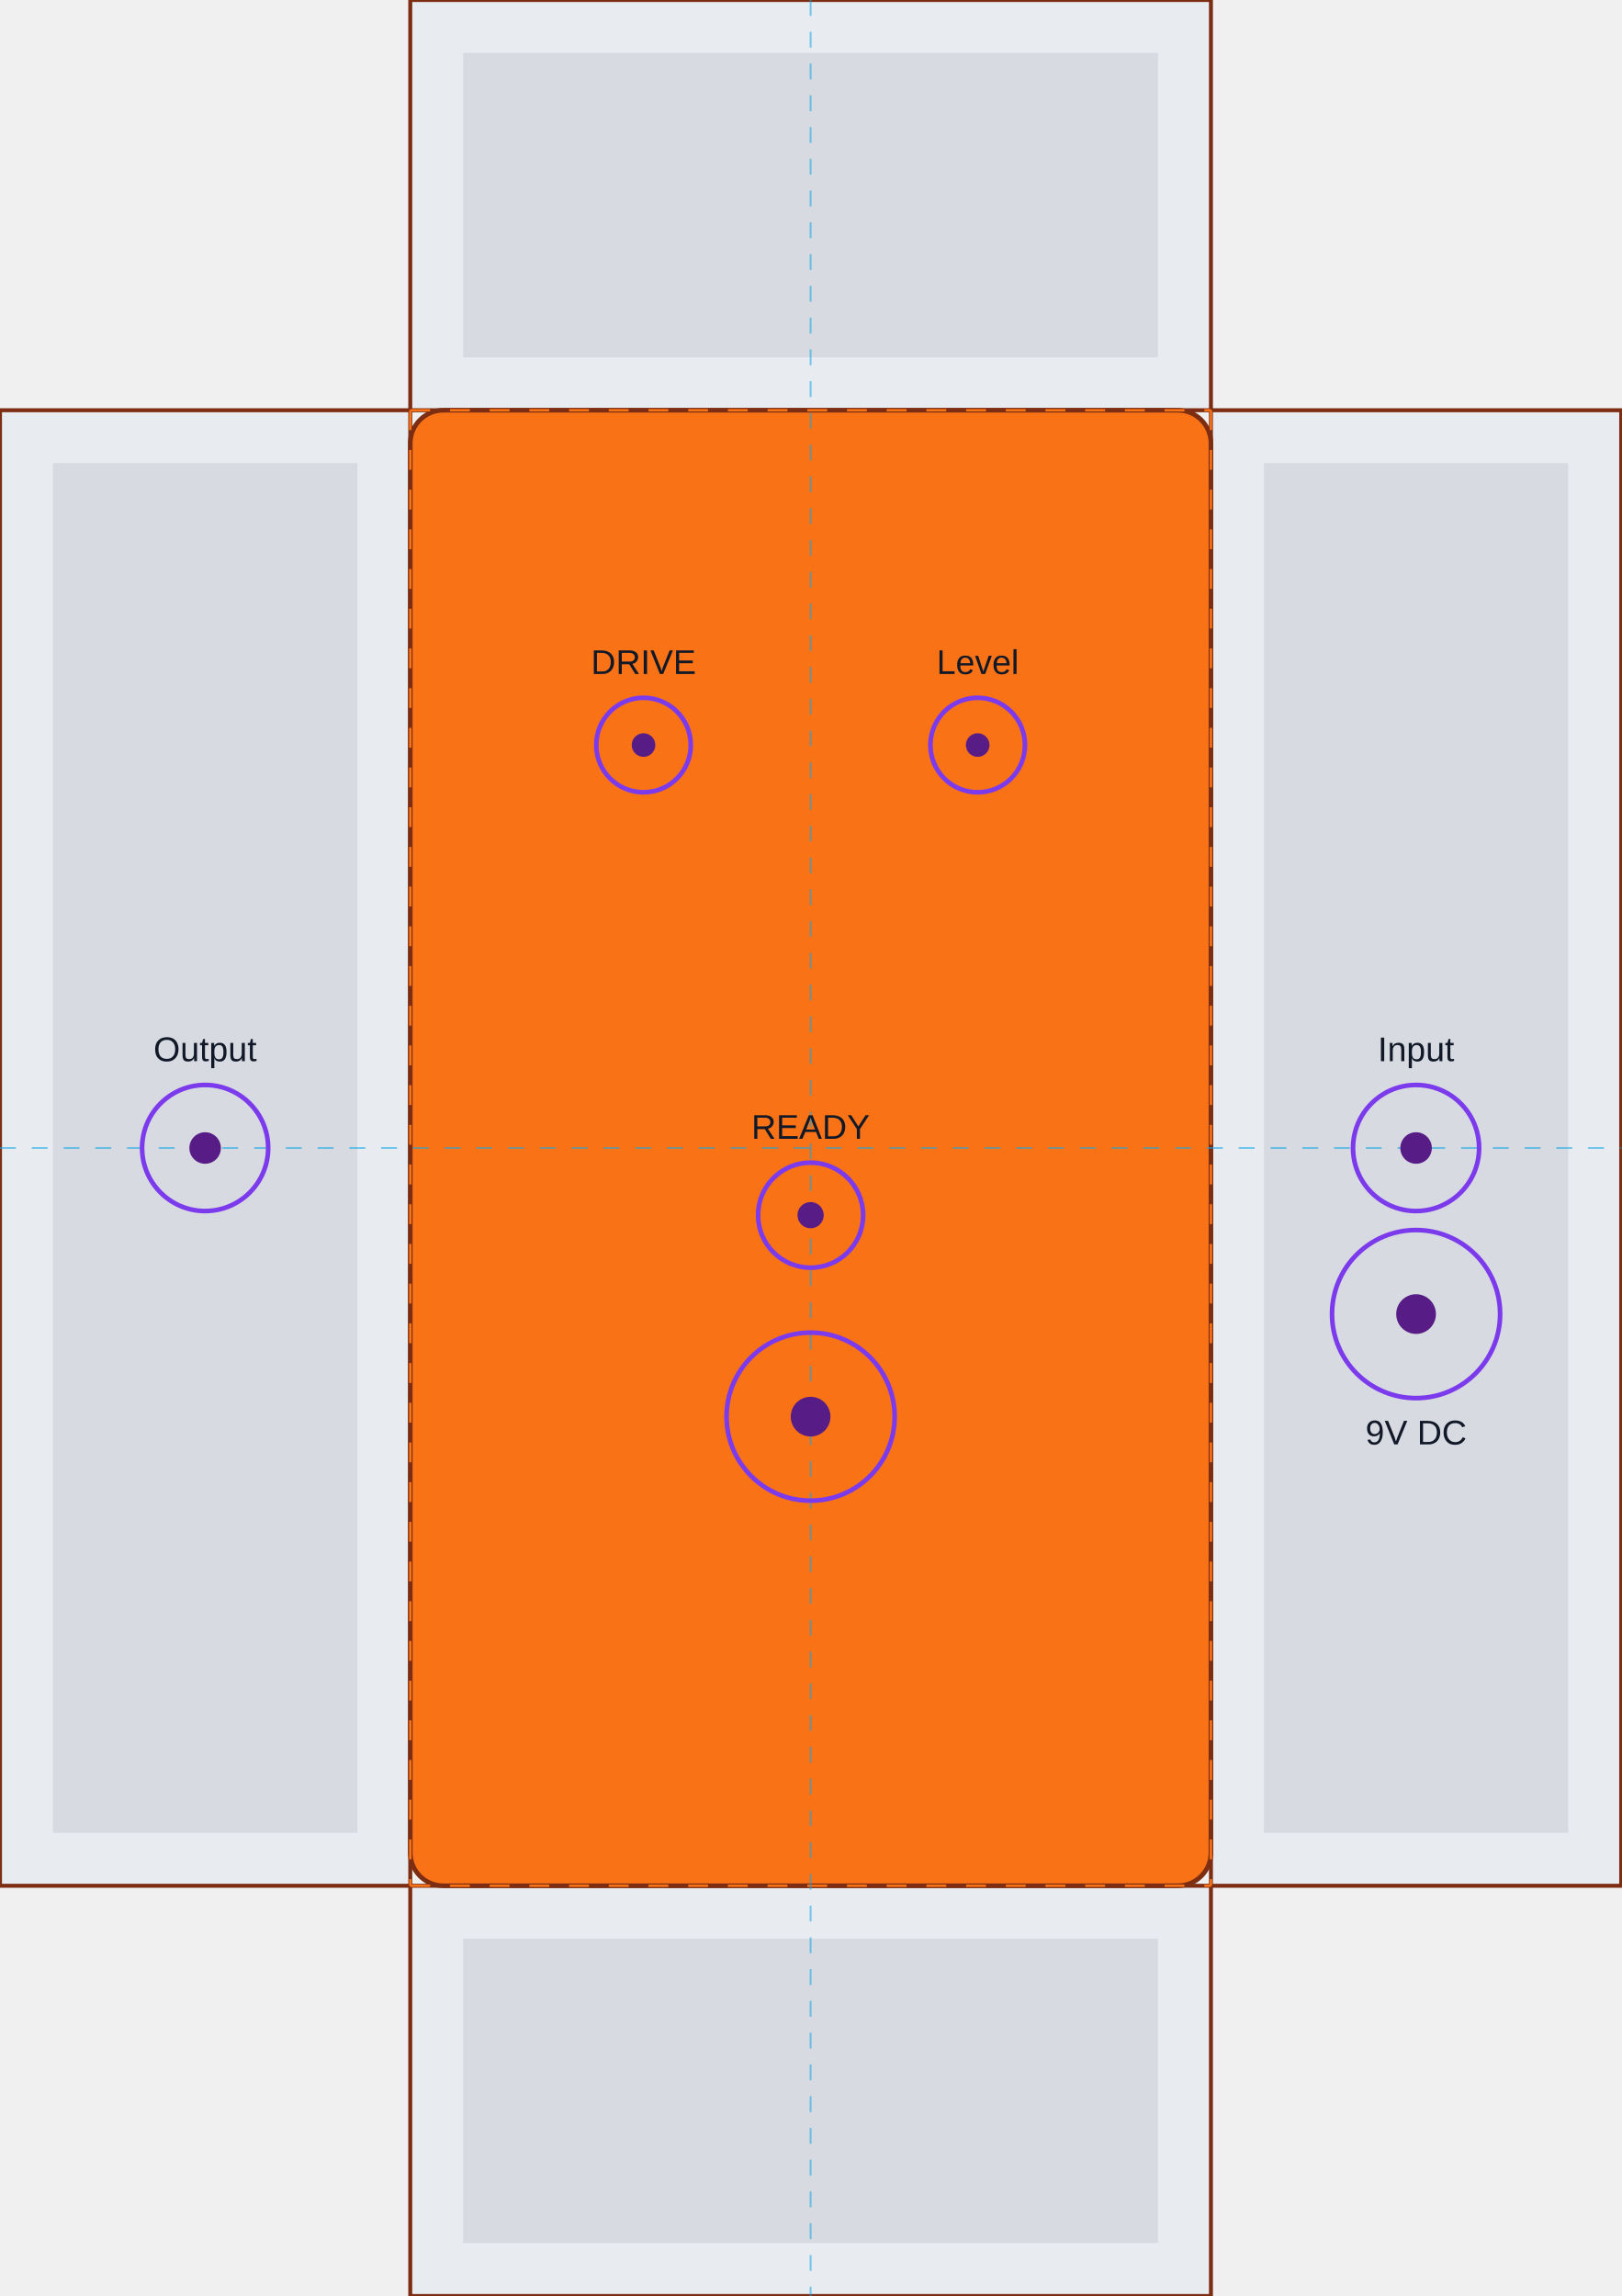
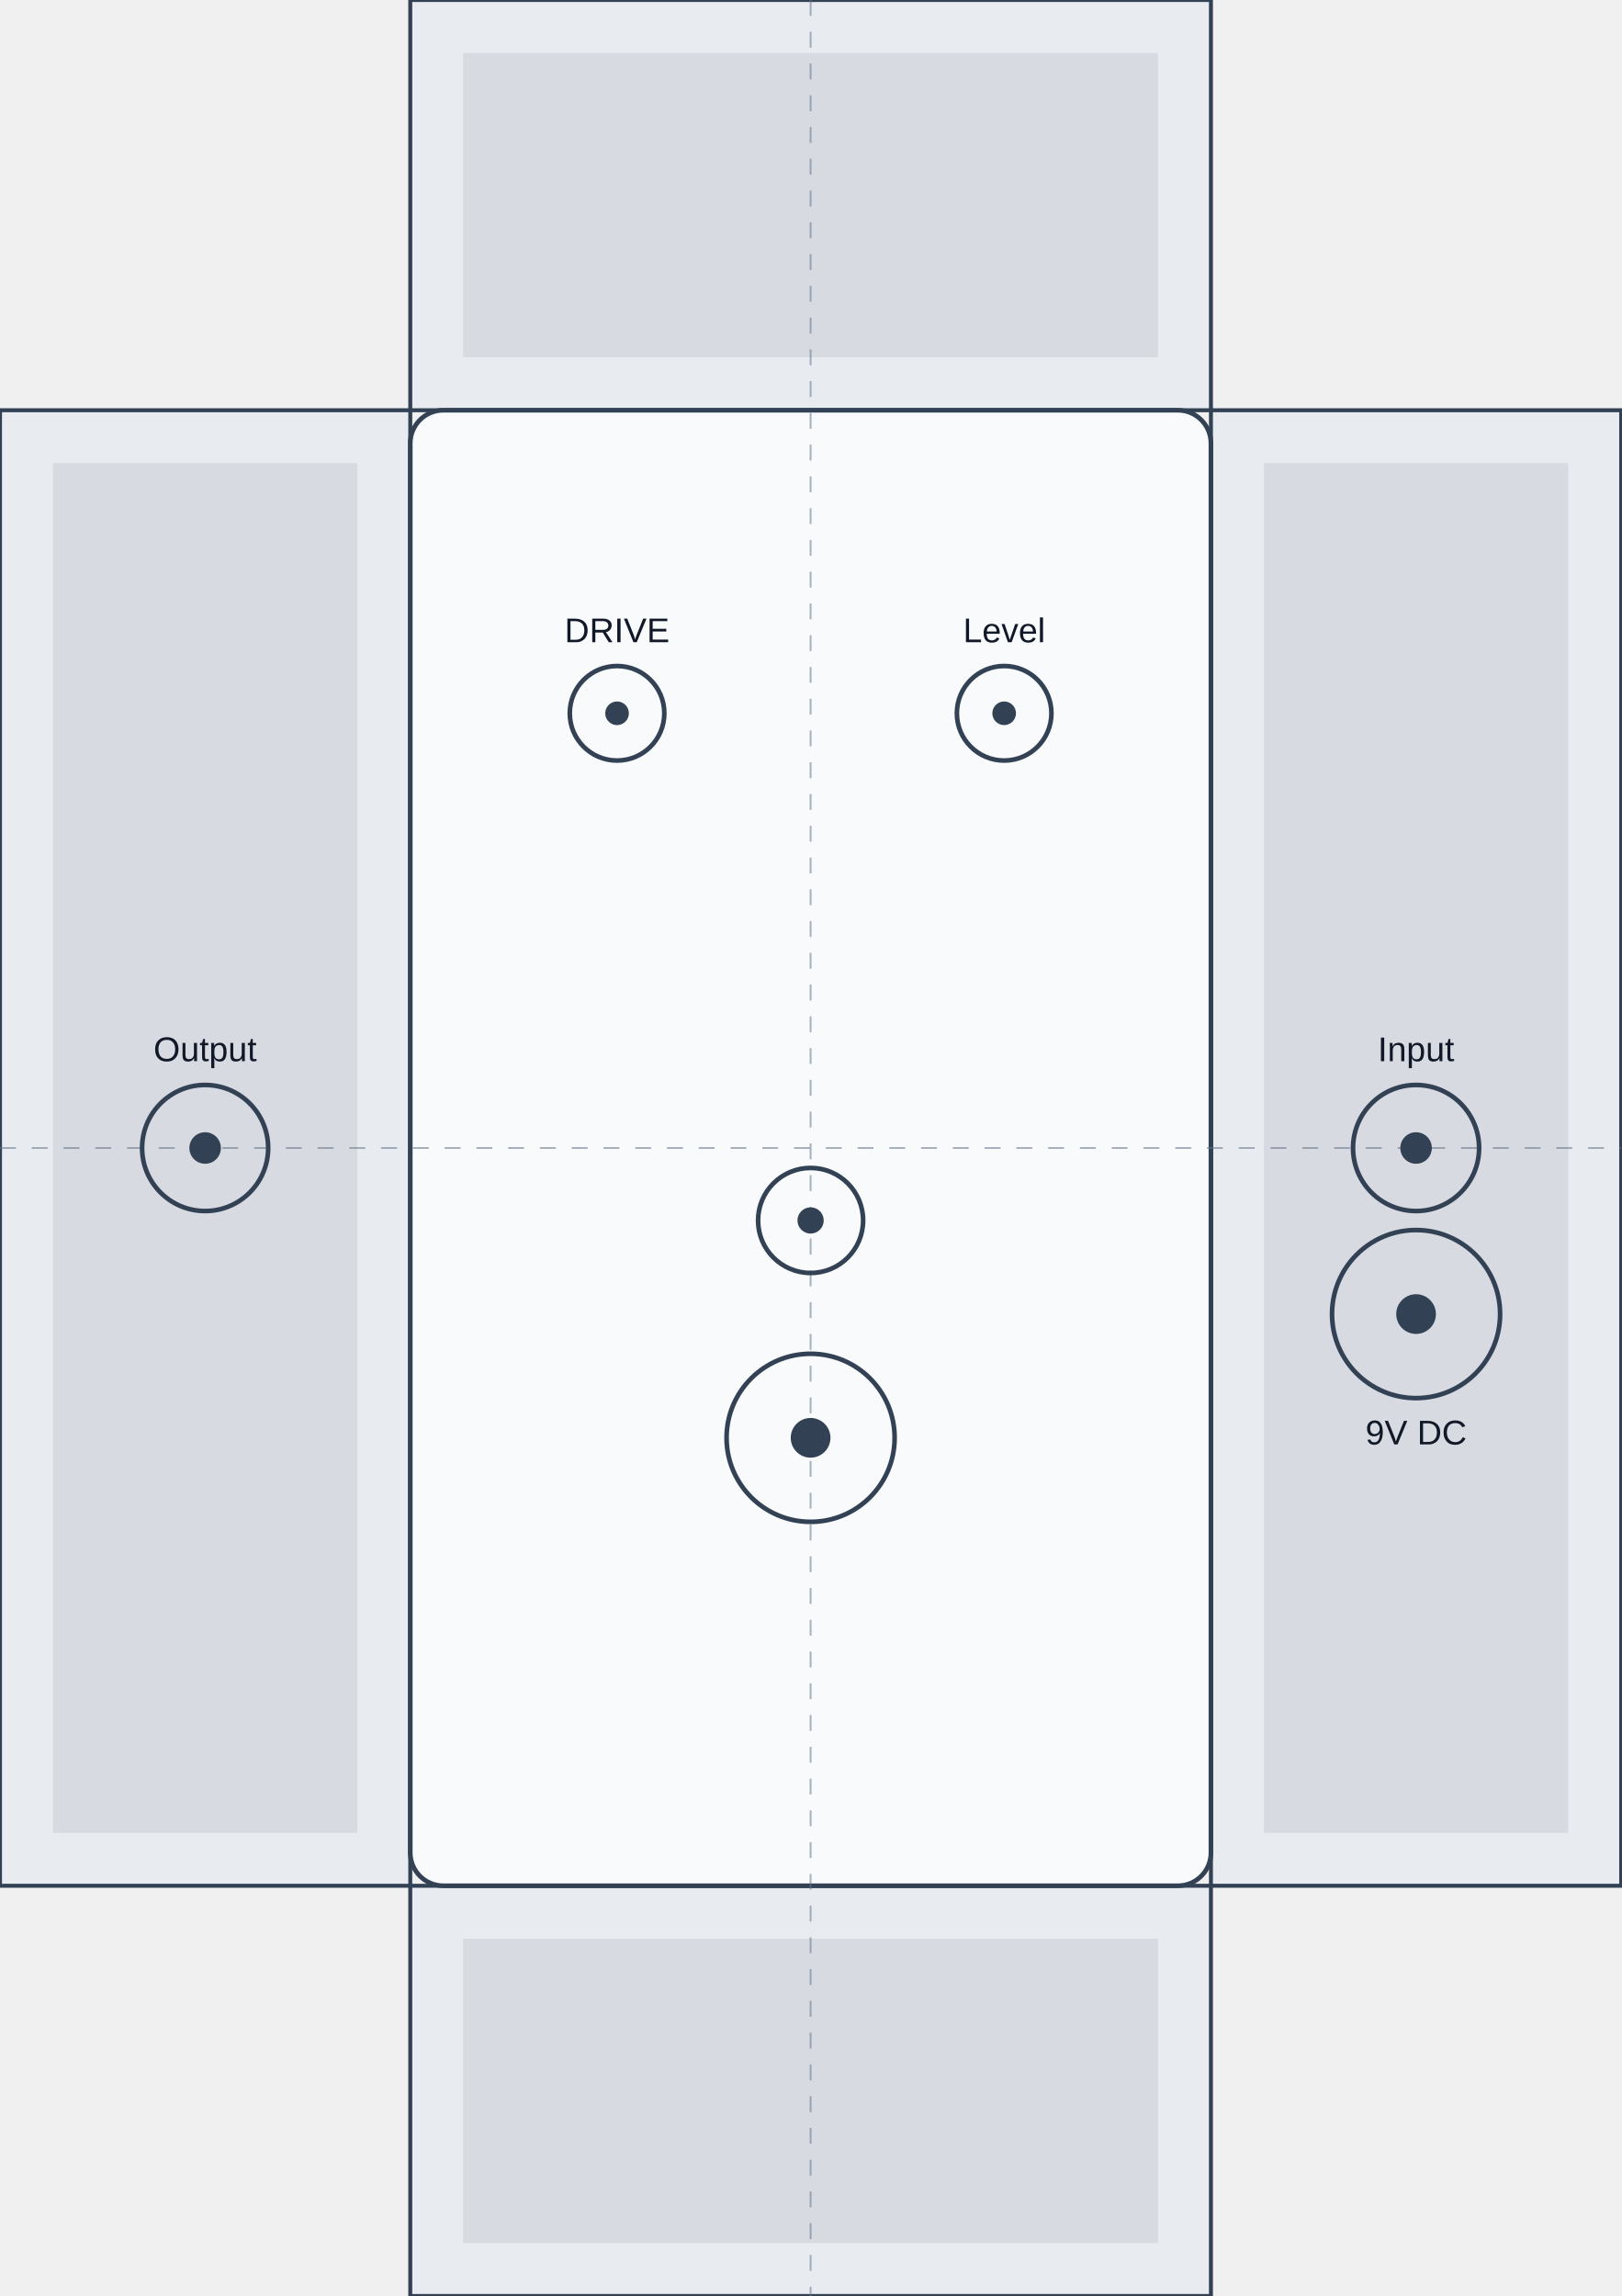
<svg xmlns="http://www.w3.org/2000/svg" role="img" aria-labelledby="stompbox-drill-preview-title stompbox-drill-preview-desc" width="122.5mm" height="173.5mm" viewBox="0 0 122.5 173.5" data-template-mode="preview" data-units="mm" data-scale="1">
  <defs>
-     <style>.enclosure{fill:#f97316;stroke:#7c2d12;stroke-width:.35;}.side-panel{fill:#e2e8f0;fill-opacity:.55;stroke:#7c2d12;stroke-width:.3;}.fold-fill{fill:#0f172a;fill-opacity:.08;stroke:none;}.fold-line{stroke:#f97316;stroke-width:.18;stroke-dasharray:1.5 1.5;}.guide-line{stroke:#0ea5e9;stroke-width:.14;stroke-dasharray:1.2 1.2;opacity:.55;}.hole{fill:none;stroke:#7c3aed;stroke-width:.35;}.drill-hole-center-dot{fill:#581c87;stroke:none;}.decal-outline{fill:none;stroke:#7c2d12;stroke-width:.25;stroke-dasharray:2 1;}.label{fill:#111827;font-family:Arial,sans-serif;font-size:2.6px;}.muted{fill:#475569;font-family:Arial,sans-serif;font-size:2.3px;}</style>
+     <style>.enclosure{fill:#f8fafc;stroke:#334155;stroke-width:.35;}.side-panel{fill:#e2e8f0;fill-opacity:.55;stroke:#334155;stroke-width:.3;}.fold-fill{fill:#0f172a;fill-opacity:.08;stroke:none;}.fold-line{stroke:#334155;stroke-width:.18;stroke-dasharray:1.5 1.5;}.guide-line{stroke:#64748b;stroke-width:.14;stroke-dasharray:1.2 1.2;opacity:.55;}.hole{fill:none;stroke:#334155;stroke-width:.35;}.drill-hole-center-dot{fill:#334155;stroke:none;}.decal-outline{fill:none;stroke:#334155;stroke-width:.25;stroke-dasharray:2 1;}.label{fill:#111827;font-family:Arial,sans-serif;font-size:2.6px;}.muted{fill:#475569;font-family:Arial,sans-serif;font-size:2.3px;}</style>
  </defs>
  <g data-enclosure-id="box-1590b" data-template-view="outside-unfolded">
-     <rect class="panel side-panel" data-face-panel="back" x="31" y="0" width="60.5" height="31" rx="0" stroke="#7c2d12" />
-     <rect class="panel side-panel" data-face-panel="left" x="0" y="31" width="31" height="111.5" rx="0" stroke="#7c2d12" />
-     <rect class="panel side-panel" data-face-panel="right" x="91.5" y="31" width="31" height="111.5" rx="0" stroke="#7c2d12" />
-     <rect class="panel side-panel" data-face-panel="bottom" x="31" y="142.5" width="60.5" height="31" rx="0" stroke="#7c2d12" />
-     <rect class="panel top-panel enclosure" data-face-panel="top" x="31" y="31" width="60.5" height="111.5" rx="2.5" fill="#f97316" stroke="#7c2d12" />
+     <rect class="panel side-panel" data-face-panel="back" x="31" y="0" width="60.5" height="31" rx="0" stroke="#334155" />
+     <rect class="panel side-panel" data-face-panel="left" x="0" y="31" width="31" height="111.5" rx="0" stroke="#334155" />
+     <rect class="panel side-panel" data-face-panel="right" x="91.5" y="31" width="31" height="111.5" rx="0" stroke="#334155" />
+     <rect class="panel side-panel" data-face-panel="bottom" x="31" y="142.5" width="60.5" height="31" rx="0" stroke="#334155" />
+     <rect class="panel top-panel enclosure" data-face-panel="top" x="31" y="31" width="60.5" height="111.5" rx="2.5" fill="#f8fafc" stroke="#334155" />
    <rect class="fold-fill" data-face-panel-fill="back" x="35" y="4" width="52.5" height="23" />
    <rect class="fold-fill" data-face-panel-fill="left" x="4" y="35" width="23" height="103.5" />
    <rect class="fold-fill" data-face-panel-fill="right" x="95.5" y="35" width="23" height="103.5" />
    <rect class="fold-fill" data-face-panel-fill="bottom" x="35" y="146.5" width="52.5" height="23" />
-     <line class="fold-line" stroke="#f97316" data-fold-line="left" x1="31" y1="31" x2="31" y2="142.5" />
-     <line class="fold-line" stroke="#f97316" data-fold-line="right" x1="91.5" y1="31" x2="91.5" y2="142.5" />
-     <line class="fold-line" stroke="#f97316" data-fold-line="back" x1="31" y1="31" x2="91.5" y2="31" />
-     <line class="fold-line" stroke="#f97316" data-fold-line="bottom" x1="31" y1="142.5" x2="91.5" y2="142.5" />
-     <line class="guide-line" stroke="#0ea5e9" data-template-guide="vertical-centerline" x1="61.25" y1="0" x2="61.25" y2="173.5" />
-     <line class="guide-line" stroke="#0ea5e9" data-template-guide="horizontal-centerline" x1="0" y1="86.75" x2="122.5" y2="86.75" />
-     <g data-hole-id="knob-GAIN" data-part-profile-id="knob-mxr-style-fluted-large" data-face="top" data-template-face="top" data-provenance="auto-generated" data-drill-diameter-mm="7.14375" data-drill-radius-mm="3.571875" data-part-visible-diameter-mm="20" data-drill-hole-profile-id="sixteen-mm-pot-9-32" data-drill-hole-profile-label="16mm Pots" data-drill-hole-profile-diameter-mm="7.14375" data-drill-hole-profile-fraction-inches="9/32&quot;">
-       <circle class="hole drill-hole-profile-outer" cx="48.625" cy="56.3" r="3.572" stroke="#7c3aed" />
-       <circle class="drill-hole-center-dot" cx="48.625" cy="56.3" r="0.893" fill="#581c87" />
-       <text class="label" x="48.625" y="50.928" text-anchor="middle" fill="#ffffff">DRIVE</text>
+     <line class="fold-line" data-fold-line="left" x1="31" y1="31" x2="31" y2="142.5" />
+     <line class="fold-line" data-fold-line="right" x1="91.5" y1="31" x2="91.5" y2="142.5" />
+     <line class="fold-line" data-fold-line="back" x1="31" y1="31" x2="91.5" y2="31" />
+     <line class="fold-line" data-fold-line="bottom" x1="31" y1="142.5" x2="91.5" y2="142.5" />
+     <line class="guide-line" data-template-guide="vertical-centerline" x1="61.25" y1="0" x2="61.25" y2="173.5" />
+     <line class="guide-line" data-template-guide="horizontal-centerline" x1="0" y1="86.75" x2="122.5" y2="86.75" />
+     <g data-hole-id="knob-GAIN" data-part-profile-id="knob-mxr-style-fluted-small" data-face="top" data-template-face="top" data-provenance="auto-generated" data-drill-diameter-mm="7.14375" data-drill-radius-mm="3.571875" data-part-visible-diameter-mm="20.2" data-drill-hole-profile-id="sixteen-mm-pot-9-32" data-drill-hole-profile-label="16mm Pots" data-drill-hole-profile-diameter-mm="7.14375" data-drill-hole-profile-fraction-inches="9/32&quot;">
+       <circle class="hole drill-hole-profile-outer" cx="46.625" cy="53.9" r="3.572" />
+       <circle class="drill-hole-center-dot" cx="46.625" cy="53.9" r="0.893" />
+       <text class="label" x="46.625" y="48.528" text-anchor="middle" fill="#111827">DRIVE</text>
    </g>
-     <g data-hole-id="knob-LEVEL" data-part-profile-id="knob-mxr-style-fluted-large" data-face="top" data-template-face="top" data-provenance="auto-generated" data-drill-diameter-mm="7.14375" data-drill-radius-mm="3.571875" data-part-visible-diameter-mm="20" data-drill-hole-profile-id="sixteen-mm-pot-9-32" data-drill-hole-profile-label="16mm Pots" data-drill-hole-profile-diameter-mm="7.14375" data-drill-hole-profile-fraction-inches="9/32&quot;">
-       <circle class="hole drill-hole-profile-outer" cx="73.875" cy="56.3" r="3.572" stroke="#7c3aed" />
-       <circle class="drill-hole-center-dot" cx="73.875" cy="56.3" r="0.893" fill="#581c87" />
-       <text class="label" x="73.875" y="50.928" text-anchor="middle" fill="#111827">Level</text>
+     <g data-hole-id="knob-LEVEL" data-part-profile-id="knob-mxr-style-fluted-small" data-face="top" data-template-face="top" data-provenance="auto-generated" data-drill-diameter-mm="7.14375" data-drill-radius-mm="3.571875" data-part-visible-diameter-mm="20.2" data-drill-hole-profile-id="sixteen-mm-pot-9-32" data-drill-hole-profile-label="16mm Pots" data-drill-hole-profile-diameter-mm="7.14375" data-drill-hole-profile-fraction-inches="9/32&quot;">
+       <circle class="hole drill-hole-profile-outer" cx="75.875" cy="53.9" r="3.572" />
+       <circle class="drill-hole-center-dot" cx="75.875" cy="53.9" r="0.893" />
+       <text class="label" x="75.875" y="48.528" text-anchor="middle" fill="#111827">Level</text>
    </g>
    <g data-hole-id="led-LED1" data-part-profile-id="led-bezel-lh5" data-face="top" data-template-face="top" data-provenance="auto-generated" data-drill-diameter-mm="7.9375" data-drill-radius-mm="3.96875" data-part-visible-diameter-mm="9.2" data-drill-hole-profile-id="metal-5mm-led-bezel-5-16" data-drill-hole-profile-label="Metal 5mm LED Bezel" data-drill-hole-profile-diameter-mm="7.9375" data-drill-hole-profile-fraction-inches="5/16&quot;">
-       <circle class="hole drill-hole-profile-outer" cx="61.25" cy="91.825" r="3.969" stroke="#7c3aed" />
-       <circle class="drill-hole-center-dot" cx="61.25" cy="91.825" r="0.992" fill="#581c87" />
-       <text class="label" x="61.25" y="86.056" text-anchor="middle" fill="#16a34a">READY</text>
+       <circle class="hole drill-hole-profile-outer" cx="61.25" cy="92.225" r="3.969" />
+       <circle class="drill-hole-center-dot" cx="61.25" cy="92.225" r="0.992" />
+       <text class="label" x="61.25" y="86.456" text-anchor="middle" fill="#111827" />
    </g>
    <g data-hole-id="switch-SW1" data-part-profile-id="switch-3pdt-pic-pbs24302" data-face="top" data-template-face="top" data-provenance="auto-generated" data-drill-diameter-mm="12.7" data-drill-radius-mm="6.35" data-part-visible-diameter-mm="18" data-drill-hole-profile-id="dc-jack-3pdt-1-2" data-drill-hole-profile-label="DC Jack / 3PDT" data-drill-hole-profile-diameter-mm="12.7" data-drill-hole-profile-fraction-inches="1/2&quot;">
-       <circle class="hole drill-hole-profile-outer" cx="61.25" cy="107.05" r="6.35" stroke="#7c3aed" />
-       <circle class="drill-hole-center-dot" cx="61.25" cy="107.05" r="1.5" fill="#581c87" />
+       <circle class="hole drill-hole-profile-outer" cx="61.25" cy="108.65" r="6.35" />
+       <circle class="drill-hole-center-dot" cx="61.25" cy="108.65" r="1.5" />
    </g>
    <g data-hole-id="jack-IN" data-part-profile-id="jack-ts-pj629han" data-face="right" data-template-face="right" data-provenance="auto-generated" data-drill-diameter-mm="9.525" data-drill-radius-mm="4.7625" data-part-visible-diameter-mm="11" data-drill-hole-profile-id="audio-jack-24mm-pot-3-8" data-drill-hole-profile-label="Audio Jacks / 24mm Pots" data-drill-hole-profile-diameter-mm="9.525" data-drill-hole-profile-fraction-inches="3/8&quot;">
-       <circle class="hole drill-hole-profile-outer" cx="107" cy="86.75" r="4.763" stroke="#7c3aed" />
-       <circle class="drill-hole-center-dot" cx="107" cy="86.75" r="1.191" fill="#581c87" />
+       <circle class="hole drill-hole-profile-outer" cx="107" cy="86.75" r="4.763" />
+       <circle class="drill-hole-center-dot" cx="107" cy="86.75" r="1.191" />
      <text class="label" x="107" y="80.188" text-anchor="middle" fill="#111827">Input</text>
    </g>
    <g data-hole-id="jack-OUT" data-part-profile-id="jack-ts-pj629han" data-face="left" data-template-face="left" data-provenance="auto-generated" data-drill-diameter-mm="9.525" data-drill-radius-mm="4.7625" data-part-visible-diameter-mm="11" data-drill-hole-profile-id="audio-jack-24mm-pot-3-8" data-drill-hole-profile-label="Audio Jacks / 24mm Pots" data-drill-hole-profile-diameter-mm="9.525" data-drill-hole-profile-fraction-inches="3/8&quot;">
-       <circle class="hole drill-hole-profile-outer" cx="15.5" cy="86.75" r="4.763" stroke="#7c3aed" />
-       <circle class="drill-hole-center-dot" cx="15.5" cy="86.75" r="1.191" fill="#581c87" />
+       <circle class="hole drill-hole-profile-outer" cx="15.5" cy="86.75" r="4.763" />
+       <circle class="drill-hole-center-dot" cx="15.5" cy="86.75" r="1.191" />
      <text class="label" x="15.5" y="80.188" text-anchor="middle" fill="#111827">Output</text>
    </g>
    <g data-hole-id="power-9v" data-part-profile-id="dc-socket-dc099" data-face="right" data-template-face="right" data-provenance="auto-generated" data-drill-diameter-mm="12.7" data-drill-radius-mm="6.35" data-part-visible-diameter-mm="14.1" data-drill-hole-profile-id="dc-jack-3pdt-1-2" data-drill-hole-profile-label="DC Jack / 3PDT" data-drill-hole-profile-diameter-mm="12.7" data-drill-hole-profile-fraction-inches="1/2&quot;">
-       <circle class="hole drill-hole-profile-outer" cx="107" cy="99.3" r="6.35" stroke="#7c3aed" />
-       <circle class="drill-hole-center-dot" cx="107" cy="99.3" r="1.5" fill="#581c87" />
+       <circle class="hole drill-hole-profile-outer" cx="107" cy="99.3" r="6.35" />
+       <circle class="drill-hole-center-dot" cx="107" cy="99.3" r="1.5" />
      <text class="label" x="107" y="109.15" text-anchor="middle" fill="#111827">9V DC</text>
    </g>
  </g>
</svg>
